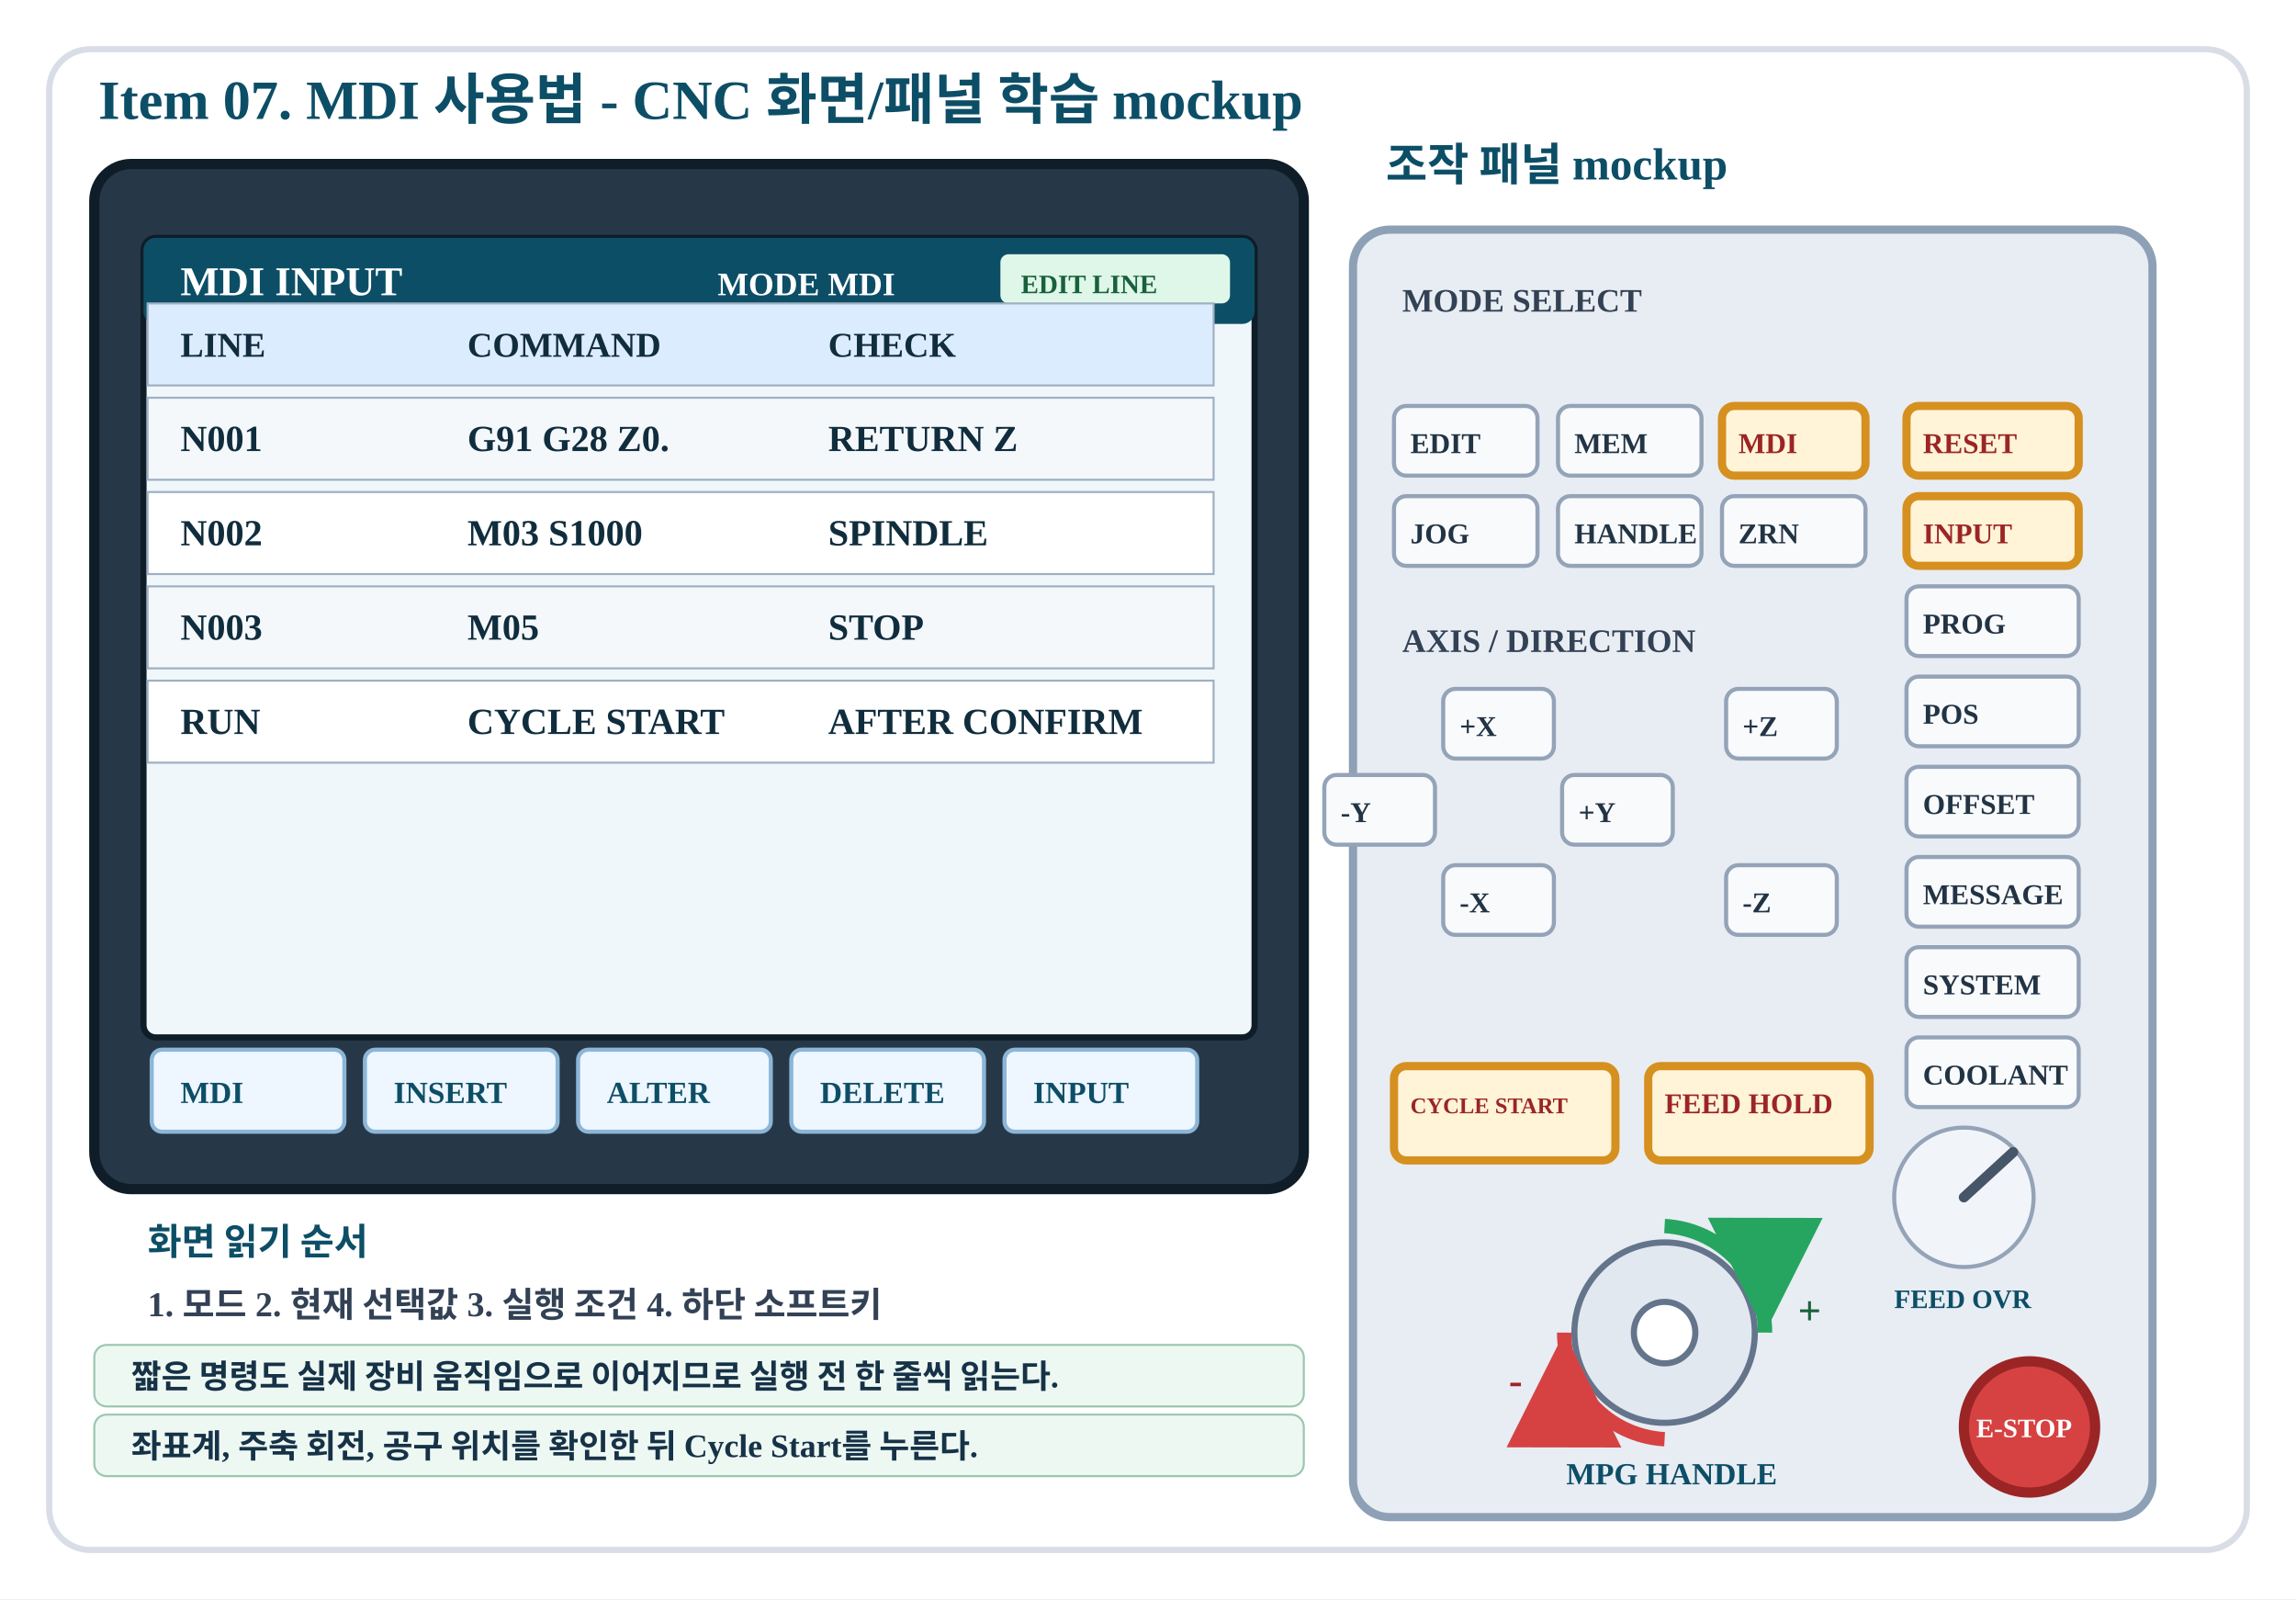
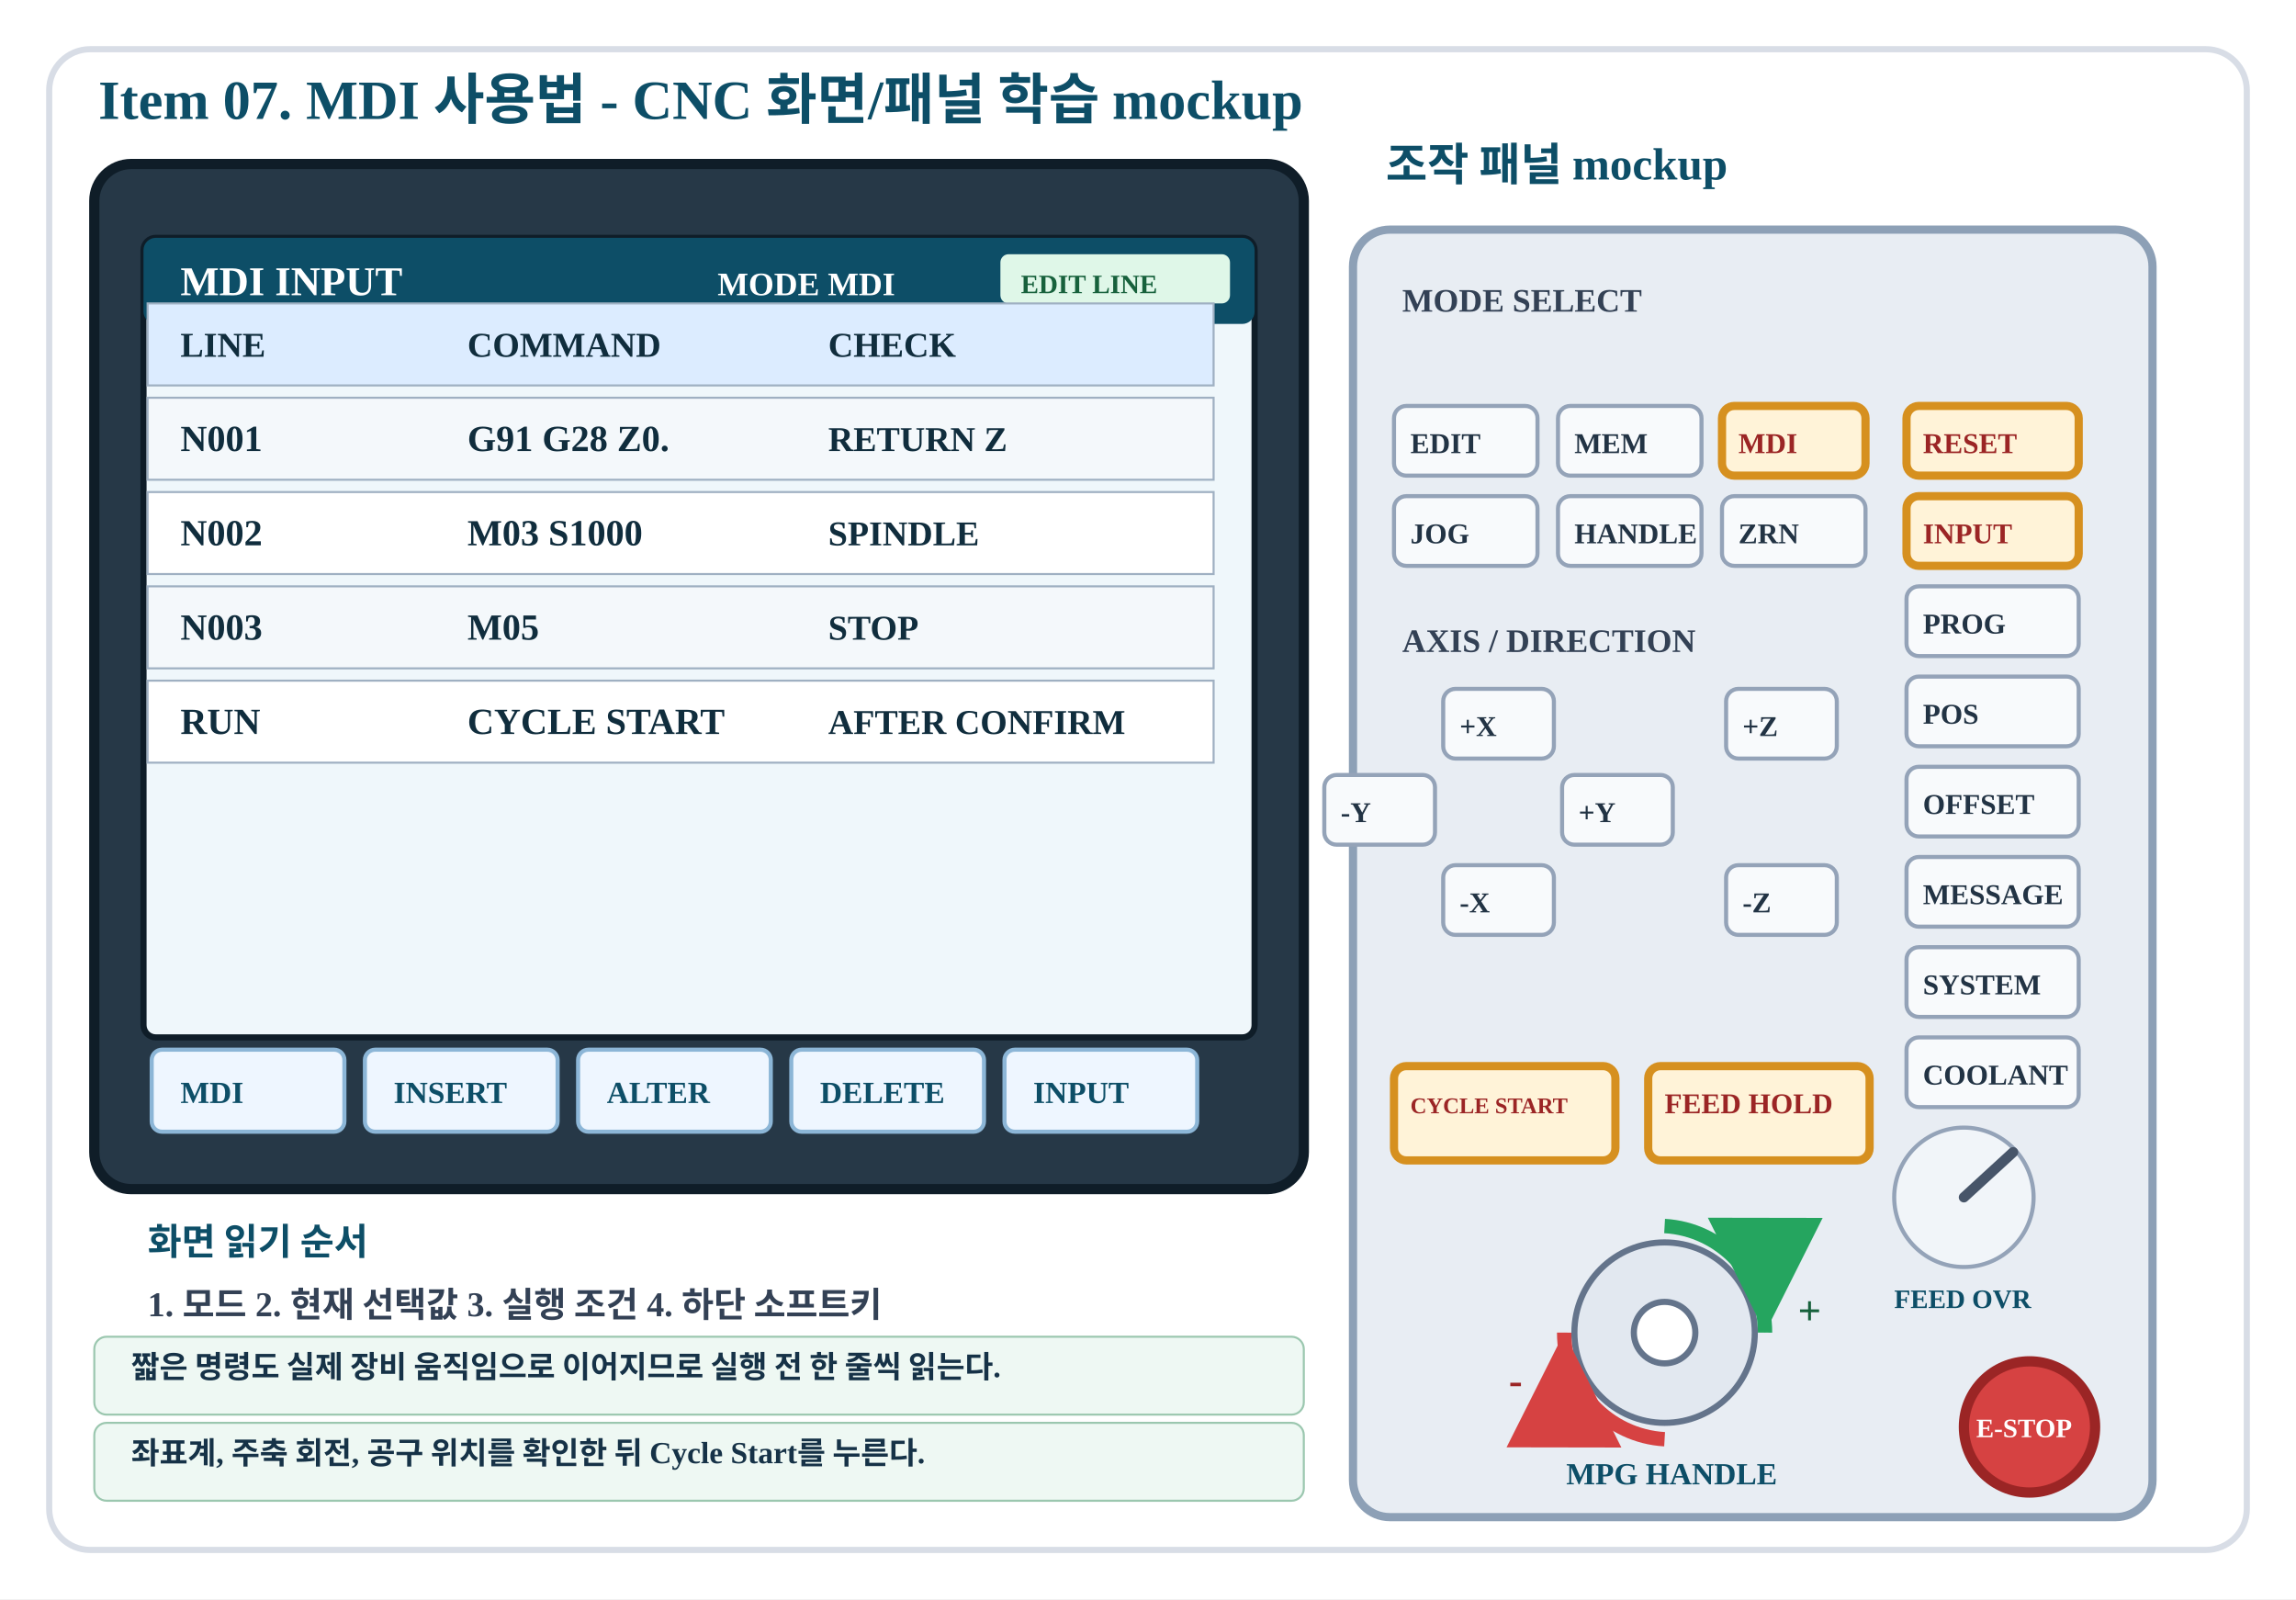
<svg xmlns="http://www.w3.org/2000/svg" width="1120" height="780" viewBox="0 0 1120 780" role="img" aria-labelledby="title desc">
  <defs>
    <marker id="arrow-red" markerWidth="12" markerHeight="12" refX="10" refY="6" orient="auto">
      <path d="M2,2 L10,6 L2,10 Z" fill="#d64242" />
    </marker>
    <marker id="arrow-green" markerWidth="12" markerHeight="12" refX="10" refY="6" orient="auto">
      <path d="M2,2 L10,6 L2,10 Z" fill="#25a55f" />
    </marker>
  </defs>
  <rect width="1120" height="780" fill="#ffffff" />
  <rect x="24" y="24" width="1072" height="732" rx="20" fill="#ffffff" stroke="#d8dde6" stroke-width="3" />
  <text x="48" y="58" font-size="27" font-weight="800" fill="#0d4e67">Item 07. MDI 사용법 - CNC 화면/패널 학습 mockup</text>
  <g>
    <rect x="46" y="80" width="590" height="500" rx="18" fill="#263847" stroke="#0f1d28" stroke-width="5" />
    <rect x="70" y="116" width="542" height="390" rx="6" fill="#eff7fb" stroke="#0f1d28" stroke-width="3" />
    <rect x="70" y="116" width="542" height="42" rx="6" fill="#0d4e67" stroke="#0d4e67" stroke-width="0" />
    <text x="88" y="144" font-size="20" font-weight="800" fill="#ffffff">MDI INPUT</text>
    <text x="350" y="144" font-size="16" font-weight="800" fill="#ffffff">MODE MDI</text>
    <rect x="488" y="124" width="112" height="24" rx="4" fill="#dff7e8" stroke="none" stroke-width="0" />
    <text x="498" y="143" font-size="13" font-weight="800" fill="#17613c">EDIT LINE</text>
    <rect x="72" y="148" width="520" height="40" rx="0" fill="#dcecff" stroke="#9fb0c2" stroke-width="1" />
    <text x="88" y="174" font-size="17" font-weight="800" fill="#102d3d">LINE</text>
    <text x="228" y="174" font-size="17" font-weight="800" fill="#102d3d">COMMAND</text>
-     <text x="404" y="174" font-size="17" font-weight="800" fill="#102d3d">CHECK</text>
+     <text x="404" y="174" font-size="17" font-weight="800" fill="#102d3d">
+       <tspan x="404" dy="0">CHECK</tspan>
+     </text>
    <rect x="72" y="194" width="520" height="40" rx="0" fill="#f4f8fb" stroke="#9fb0c2" stroke-width="1" />
    <text x="88" y="220" font-size="18" font-weight="600" fill="#102d3d">N001</text>
    <text x="228" y="220" font-size="18" font-weight="600" fill="#102d3d">G91 G28 Z0.</text>
-     <text x="404" y="220" font-size="18" font-weight="600" fill="#102d3d">RETURN Z</text>
+     <text x="404" y="220" font-size="17" font-weight="600" fill="#102d3d">
+       <tspan x="404" dy="0">RETURN Z</tspan>
+     </text>
    <rect x="72" y="240" width="520" height="40" rx="0" fill="#ffffff" stroke="#9fb0c2" stroke-width="1" />
    <text x="88" y="266" font-size="18" font-weight="600" fill="#102d3d">N002</text>
    <text x="228" y="266" font-size="18" font-weight="600" fill="#102d3d">M03 S1000</text>
-     <text x="404" y="266" font-size="18" font-weight="600" fill="#102d3d">SPINDLE</text>
+     <text x="404" y="266" font-size="17" font-weight="600" fill="#102d3d">
+       <tspan x="404" dy="0">SPINDLE</tspan>
+     </text>
    <rect x="72" y="286" width="520" height="40" rx="0" fill="#f4f8fb" stroke="#9fb0c2" stroke-width="1" />
    <text x="88" y="312" font-size="18" font-weight="600" fill="#102d3d">N003</text>
    <text x="228" y="312" font-size="18" font-weight="600" fill="#102d3d">M05</text>
-     <text x="404" y="312" font-size="18" font-weight="600" fill="#102d3d">STOP</text>
+     <text x="404" y="312" font-size="17" font-weight="600" fill="#102d3d">
+       <tspan x="404" dy="0">STOP</tspan>
+     </text>
    <rect x="72" y="332" width="520" height="40" rx="0" fill="#ffffff" stroke="#9fb0c2" stroke-width="1" />
    <text x="88" y="358" font-size="18" font-weight="600" fill="#102d3d">RUN</text>
    <text x="228" y="358" font-size="18" font-weight="600" fill="#102d3d">CYCLE START</text>
-     <text x="404" y="358" font-size="18" font-weight="600" fill="#102d3d">AFTER CONFIRM</text>
+     <text x="404" y="358" font-size="17" font-weight="600" fill="#102d3d">
+       <tspan x="404" dy="0">AFTER CONFIRM</tspan>
+     </text>
    <rect x="74" y="512" width="94" height="40" rx="5" fill="#eef6ff" stroke="#8cb6d7" stroke-width="2" />
    <text x="88" y="538" font-size="15" font-weight="800" fill="#0d4e67">MDI</text>
    <rect x="178" y="512" width="94" height="40" rx="5" fill="#eef6ff" stroke="#8cb6d7" stroke-width="2" />
    <text x="192" y="538" font-size="15" font-weight="800" fill="#0d4e67">INSERT</text>
    <rect x="282" y="512" width="94" height="40" rx="5" fill="#eef6ff" stroke="#8cb6d7" stroke-width="2" />
    <text x="296" y="538" font-size="15" font-weight="800" fill="#0d4e67">ALTER</text>
    <rect x="386" y="512" width="94" height="40" rx="5" fill="#eef6ff" stroke="#8cb6d7" stroke-width="2" />
    <text x="400" y="538" font-size="15" font-weight="800" fill="#0d4e67">DELETE</text>
    <rect x="490" y="512" width="94" height="40" rx="5" fill="#eef6ff" stroke="#8cb6d7" stroke-width="2" />
    <text x="504" y="538" font-size="15" font-weight="800" fill="#0d4e67">INPUT</text>
    <text x="72" y="612" font-size="18" font-weight="800" fill="#0d4e67">화면 읽기 순서</text>
    <text x="72" y="642" font-size="17" font-weight="700" fill="#334155">1. 모드  2. 현재 선택값  3. 실행 조건  4. 하단 소프트키</text>
  </g>
  <g>
    <text x="676" y="88" font-size="22" font-weight="800" fill="#0d4e67">조작 패널 mockup</text>
    <rect x="660" y="112" width="390" height="628" rx="18" fill="#e8edf3" stroke="#8da0b6" stroke-width="4" />
    <text x="684" y="152" font-size="16" font-weight="800" fill="#334155">MODE SELECT</text>
    <rect x="680" y="198" width="70" height="34" rx="6" fill="#f8fafc" stroke="#94a3b8" stroke-width="2" />
    <text x="688" y="221" font-size="14" font-weight="800" fill="#223344">EDIT</text>
    <rect x="760" y="198" width="70" height="34" rx="6" fill="#f8fafc" stroke="#94a3b8" stroke-width="2" />
    <text x="768" y="221" font-size="14" font-weight="800" fill="#223344">MEM</text>
    <rect x="840" y="198" width="70" height="34" rx="6" fill="#fff3d8" stroke="#d6901f" stroke-width="4" />
    <text x="848" y="221" font-size="14" font-weight="800" fill="#9b2525">MDI</text>
    <rect x="680" y="242" width="70" height="34" rx="6" fill="#f8fafc" stroke="#94a3b8" stroke-width="2" />
    <text x="688" y="265" font-size="14" font-weight="800" fill="#223344">JOG</text>
    <rect x="760" y="242" width="70" height="34" rx="6" fill="#f8fafc" stroke="#94a3b8" stroke-width="2" />
    <text x="768" y="265" font-size="14" font-weight="800" fill="#223344">HANDLE</text>
    <rect x="840" y="242" width="70" height="34" rx="6" fill="#f8fafc" stroke="#94a3b8" stroke-width="2" />
    <text x="848" y="265" font-size="14" font-weight="800" fill="#223344">ZRN</text>
    <rect x="704" y="336" width="54" height="34" rx="6" fill="#f8fafc" stroke="#94a3b8" stroke-width="2" />
    <text x="712" y="359" font-size="14" font-weight="800" fill="#223344">+X</text>
    <rect x="704" y="422" width="54" height="34" rx="6" fill="#f8fafc" stroke="#94a3b8" stroke-width="2" />
    <text x="712" y="445" font-size="14" font-weight="800" fill="#223344">-X</text>
    <rect x="762" y="378" width="54" height="34" rx="6" fill="#f8fafc" stroke="#94a3b8" stroke-width="2" />
    <text x="770" y="401" font-size="14" font-weight="800" fill="#223344">+Y</text>
    <rect x="646" y="378" width="54" height="34" rx="6" fill="#f8fafc" stroke="#94a3b8" stroke-width="2" />
    <text x="654" y="401" font-size="14" font-weight="800" fill="#223344">-Y</text>
    <rect x="842" y="336" width="54" height="34" rx="6" fill="#f8fafc" stroke="#94a3b8" stroke-width="2" />
    <text x="850" y="359" font-size="14" font-weight="800" fill="#223344">+Z</text>
    <rect x="842" y="422" width="54" height="34" rx="6" fill="#f8fafc" stroke="#94a3b8" stroke-width="2" />
    <text x="850" y="445" font-size="14" font-weight="800" fill="#223344">-Z</text>
    <rect x="680" y="520" width="108" height="46" rx="6" fill="#fff3d8" stroke="#d6901f" stroke-width="4" />
    <text x="688" y="543" font-size="11" font-weight="800" fill="#9b2525">CYCLE START</text>
    <rect x="804" y="520" width="108" height="46" rx="6" fill="#fff3d8" stroke="#d6901f" stroke-width="4" />
    <text x="812" y="543" font-size="14" font-weight="800" fill="#9b2525">FEED HOLD</text>
    <rect x="930" y="198" width="84" height="34" rx="6" fill="#fff3d8" stroke="#d6901f" stroke-width="4" />
    <text x="938" y="221" font-size="14" font-weight="800" fill="#9b2525">RESET</text>
    <rect x="930" y="242" width="84" height="34" rx="6" fill="#fff3d8" stroke="#d6901f" stroke-width="4" />
    <text x="938" y="265" font-size="14" font-weight="800" fill="#9b2525">INPUT</text>
    <rect x="930" y="286" width="84" height="34" rx="6" fill="#f8fafc" stroke="#94a3b8" stroke-width="2" />
    <text x="938" y="309" font-size="14" font-weight="800" fill="#223344">PROG</text>
    <rect x="930" y="330" width="84" height="34" rx="6" fill="#f8fafc" stroke="#94a3b8" stroke-width="2" />
    <text x="938" y="353" font-size="14" font-weight="800" fill="#223344">POS</text>
    <rect x="930" y="374" width="84" height="34" rx="6" fill="#f8fafc" stroke="#94a3b8" stroke-width="2" />
    <text x="938" y="397" font-size="14" font-weight="800" fill="#223344">OFFSET</text>
    <rect x="930" y="418" width="84" height="34" rx="6" fill="#f8fafc" stroke="#94a3b8" stroke-width="2" />
    <text x="938" y="441" font-size="14" font-weight="800" fill="#223344">MESSAGE</text>
    <rect x="930" y="462" width="84" height="34" rx="6" fill="#f8fafc" stroke="#94a3b8" stroke-width="2" />
    <text x="938" y="485" font-size="14" font-weight="800" fill="#223344">SYSTEM</text>
    <rect x="930" y="506" width="84" height="34" rx="6" fill="#f8fafc" stroke="#94a3b8" stroke-width="2" />
    <text x="938" y="529" font-size="14" font-weight="800" fill="#223344">COOLANT</text>
    <text x="684" y="318" font-size="16" font-weight="800" fill="#334155">AXIS / DIRECTION</text>
    <g>
      <circle cx="958" cy="584" r="34" fill="#f1f5f9" stroke="#94a3b8" stroke-width="2" />
      <line x1="958" y1="584" x2="982" y2="562" stroke="#475569" stroke-width="5" stroke-linecap="round" />
      <text x="924" y="638" font-size="13" font-weight="800" fill="#0d4e67">FEED OVR</text>
    </g>
    <g>
      <circle cx="812" cy="650" r="44" fill="#e2e8f0" stroke="#64748b" stroke-width="3" />
      <circle cx="812" cy="650" r="15" fill="#ffffff" stroke="#64748b" stroke-width="3" />
      <path d="M812 598 A52 52 0 0 1 861 650" fill="none" stroke="#25a55f" stroke-width="7" marker-end="url(#arrow-green)" />
      <path d="M812 702 A52 52 0 0 1 763 650" fill="none" stroke="#d64242" stroke-width="7" marker-end="url(#arrow-red)" />
      <text x="877" y="646" font-size="20" font-weight="800" fill="#17613c">+</text>
      <text x="736" y="680" font-size="20" font-weight="800" fill="#9b2525">-</text>
      <text x="764" y="724" font-size="15" font-weight="800" fill="#0d4e67">MPG HANDLE</text>
    </g>
    <circle cx="990" cy="696" r="32" fill="#d64242" stroke="#9b2525" stroke-width="5" />
    <text x="964" y="701" font-size="13" font-weight="800" fill="#ffffff">E-STOP</text>
  </g>
-   <rect x="46" y="656" width="590" height="30" rx="6" fill="#eef8f3" stroke="#9bc7af" stroke-width="1" />
-   <text x="64" y="677" font-size="16" font-weight="700" fill="#163247">짧은 명령도 실제 장비 움직임으로 이어지므로 실행 전 한 줄씩 읽는다.</text>
-   <rect x="46" y="690" width="590" height="30" rx="6" fill="#eef8f3" stroke="#9bc7af" stroke-width="1" />
-   <text x="64" y="711" font-size="16" font-weight="700" fill="#163247">좌표계, 주축 회전, 공구 위치를 확인한 뒤 Cycle Start를 누른다.</text>
+   <rect x="46" y="652" width="590" height="38" rx="6" fill="#eef8f3" stroke="#9bc7af" stroke-width="1" />
+   <text x="64" y="672" font-size="15" font-weight="700" fill="#163247">
+     <tspan x="64" dy="0">짧은 명령도 실제 장비 움직임으로 이어지므로 실행 전 한 줄씩 읽는다.</tspan>
+   </text>
+   <rect x="46" y="694" width="590" height="38" rx="6" fill="#eef8f3" stroke="#9bc7af" stroke-width="1" />
+   <text x="64" y="714" font-size="15" font-weight="700" fill="#163247">
+     <tspan x="64" dy="0">좌표계, 주축 회전, 공구 위치를 확인한 뒤 Cycle Start를 누른다.</tspan>
+   </text>
</svg>
